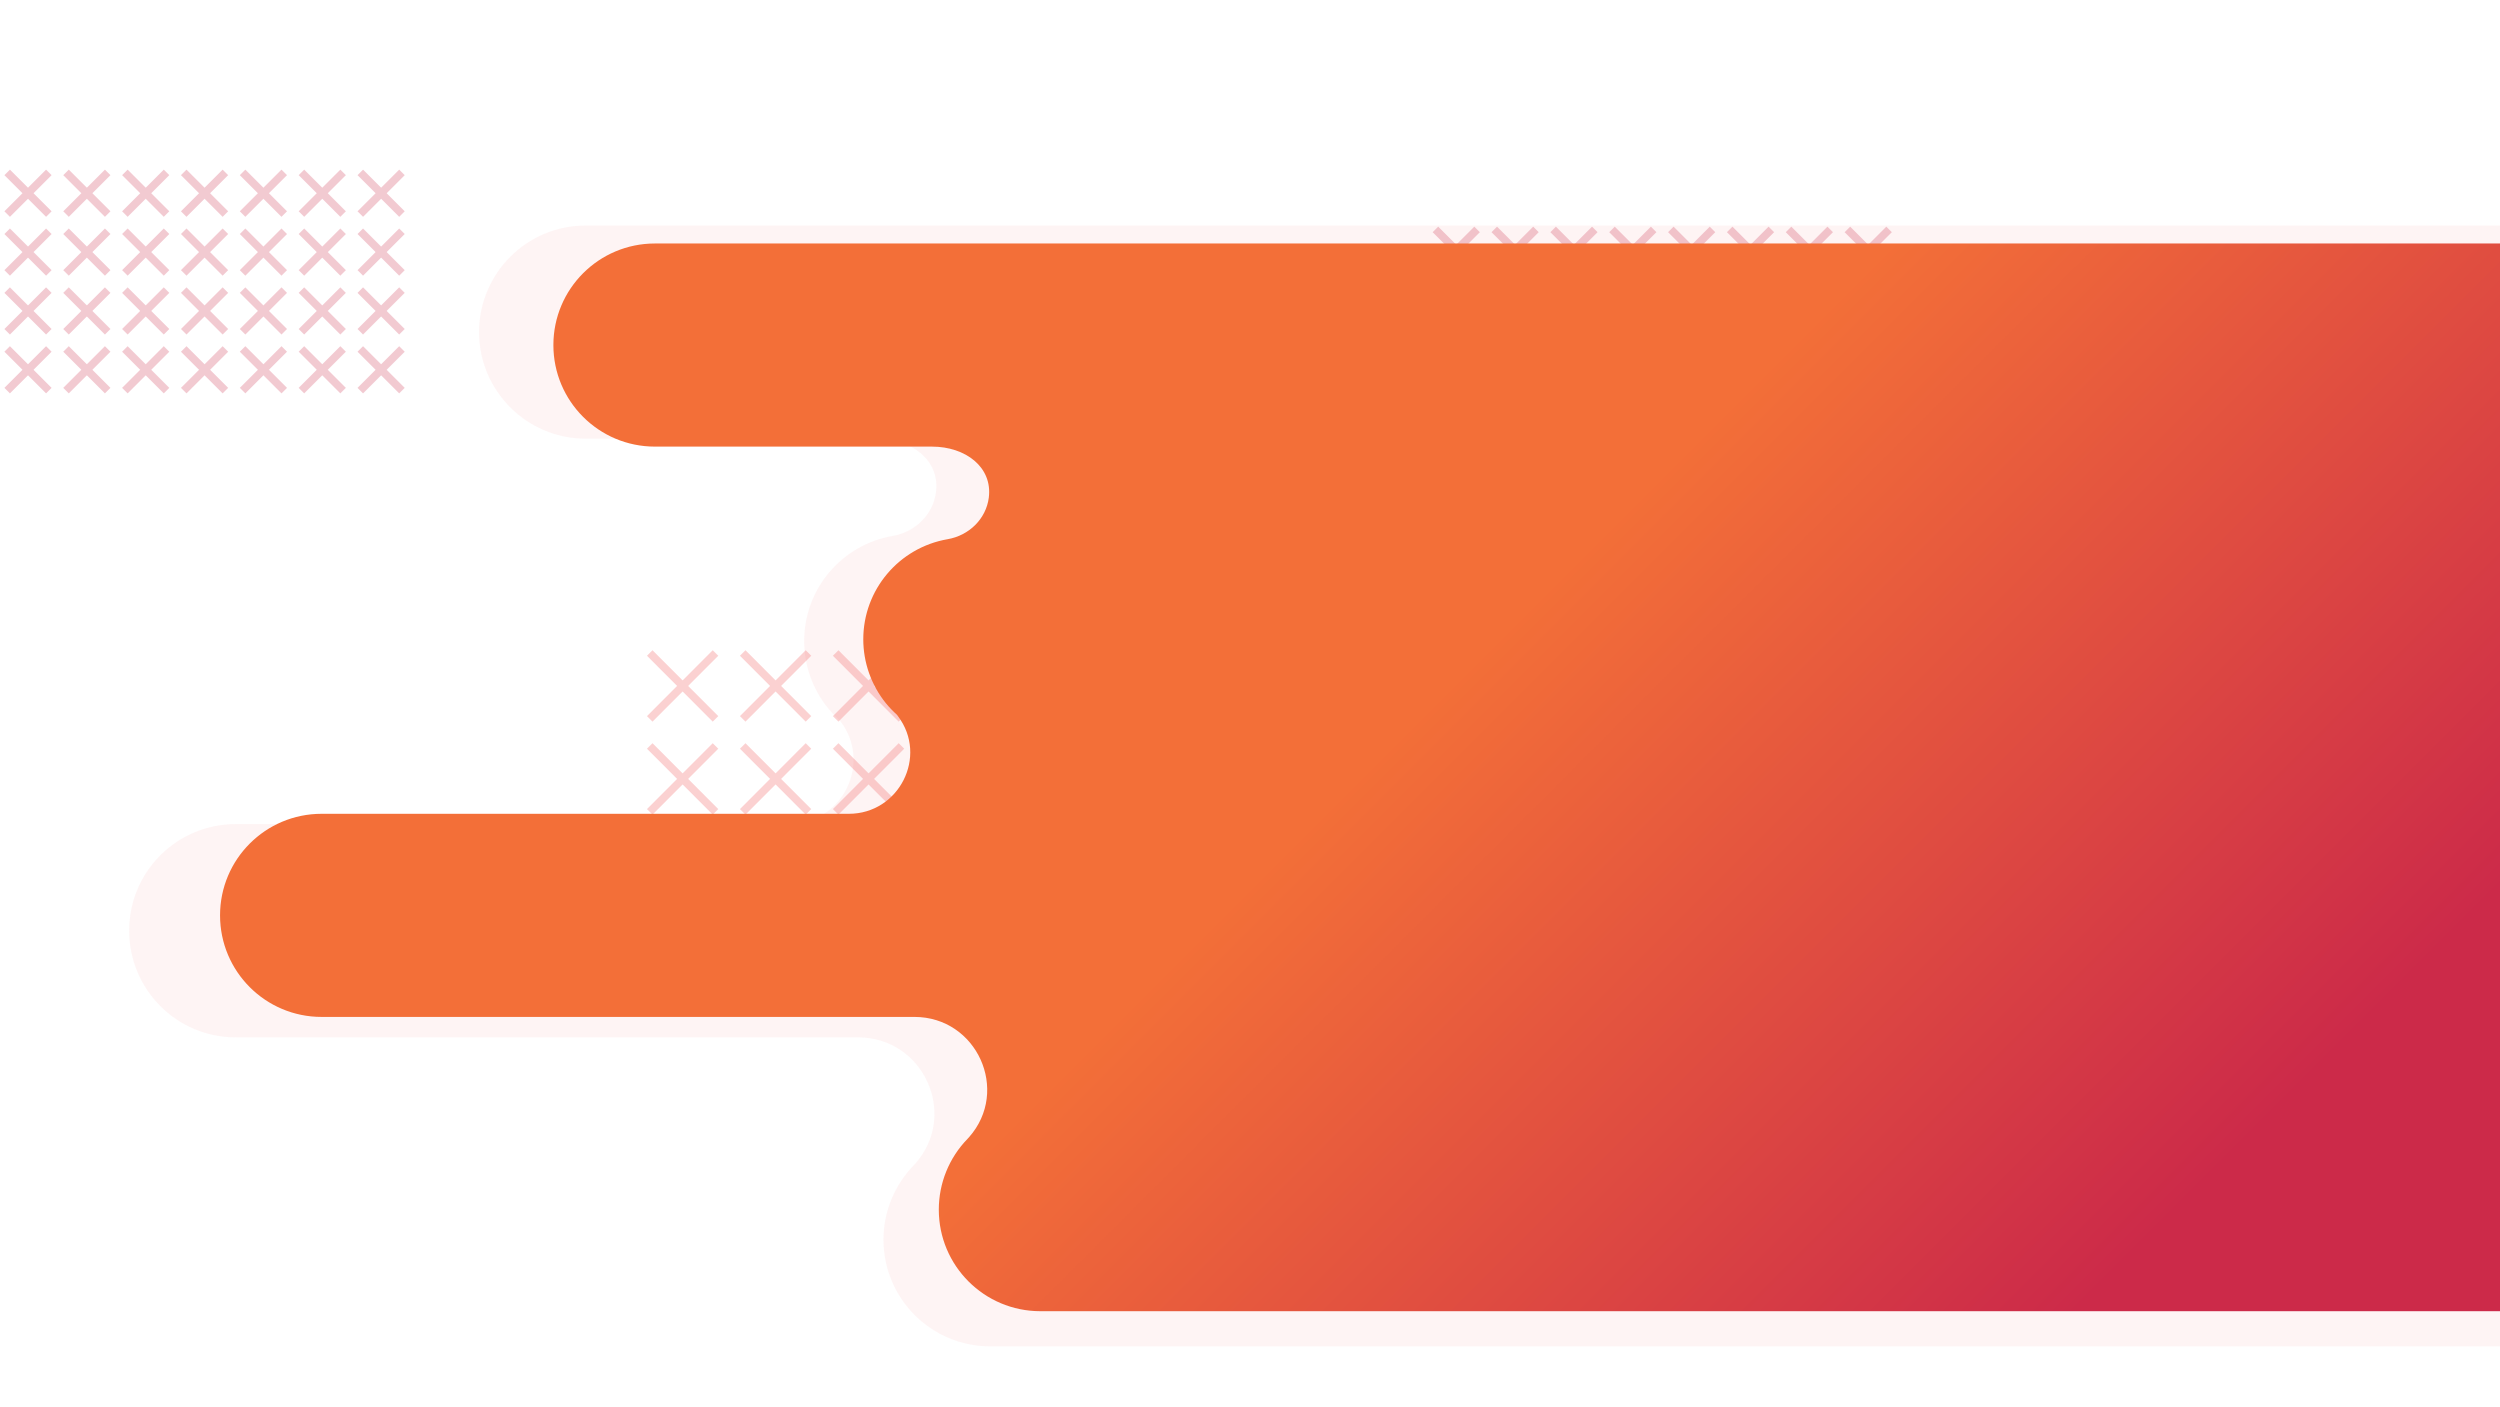
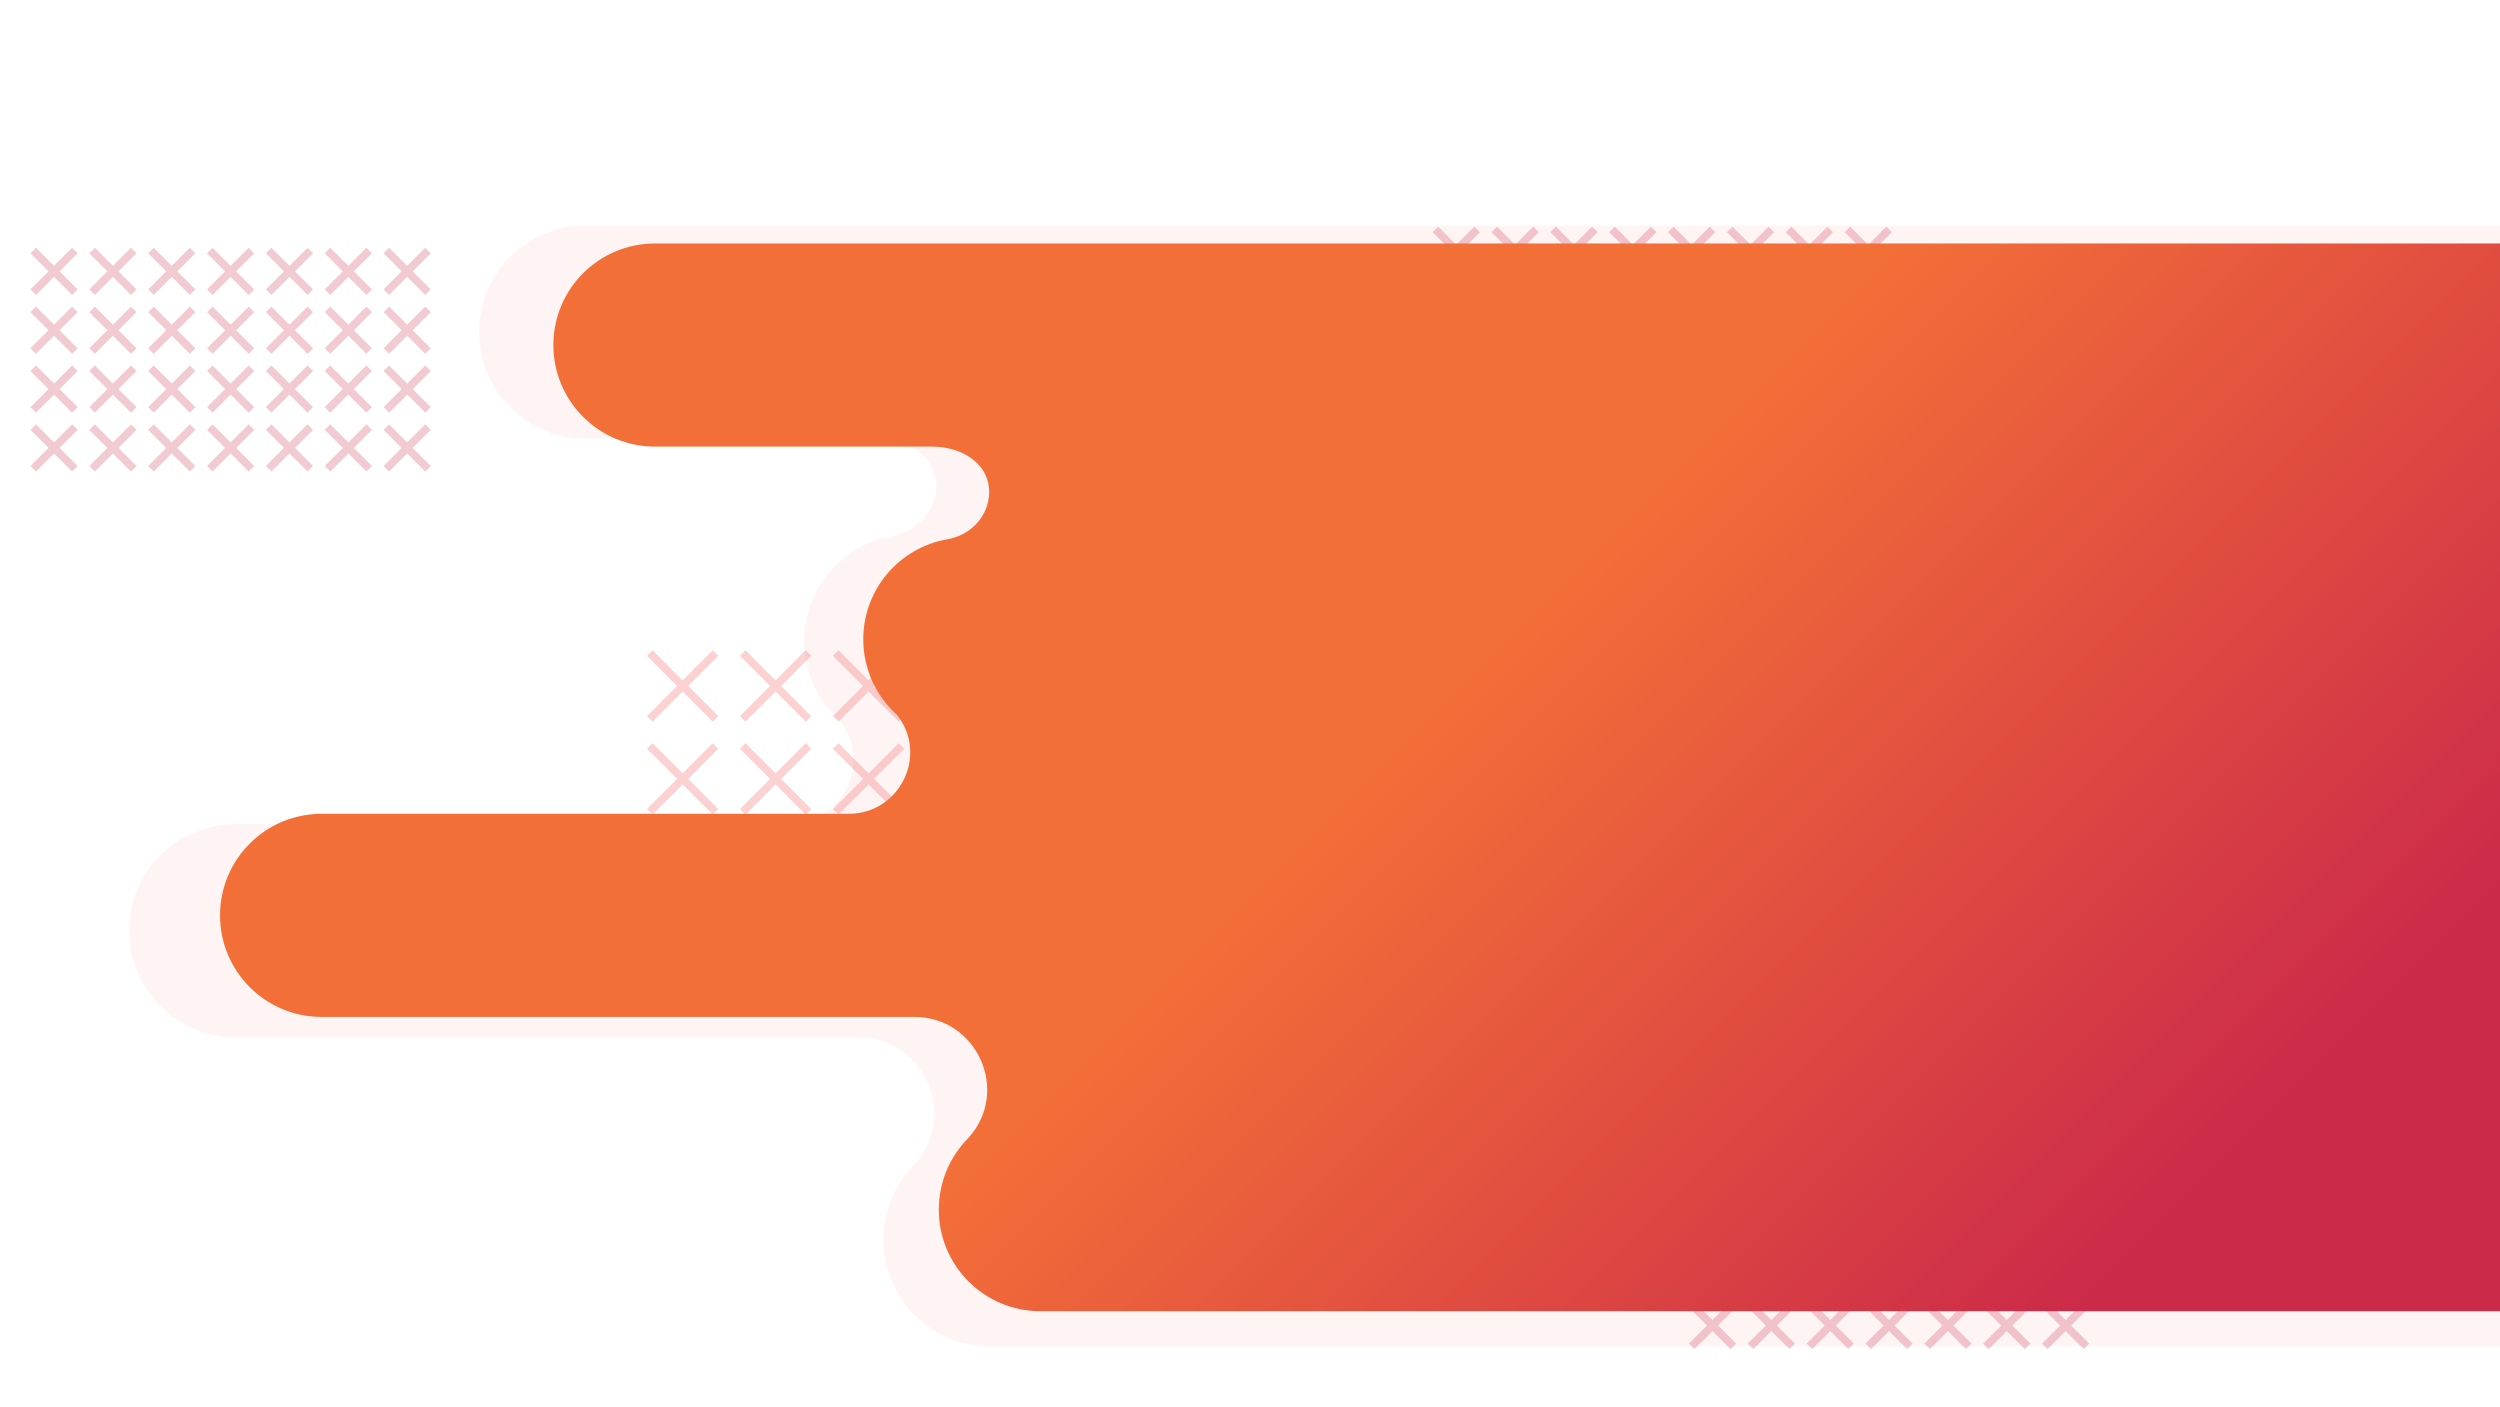
<svg xmlns="http://www.w3.org/2000/svg" version="1.1" id="Layer_1" x="0px" y="0px" viewBox="0 0 1920 1080" style="enable-background:new 0 0 1920 1080;" xml:space="preserve">
  <style type="text/css">
	.st0{opacity:6.000000e-02;fill:#EF4648;enable-background:new    ;}
	.st1{opacity:0.25;}
	.st2{fill:none;stroke:#CC2A49;stroke-width:6;stroke-miterlimit:10;}
	.st3{fill:none;stroke:#EF4648;stroke-width:6;stroke-miterlimit:10;}
	.st4{fill:url(#SVGID_1_);}
</style>
  <g>
    <g>
-       <path class="st0" d="M1076.4,173.2H449.8c-45.2,0-81.8,36.6-81.9,81.8l0,0c0,45.2,36.7,81.9,81.9,81.9h223.3    c26.8,0,49,16.4,45.7,41.2c-2.2,17.2-16,30.5-33.2,33.5c-39.3,6.8-68,40.8-68,80.7l0,0c0,18.7,6.4,36.9,18.2,51.4l0,0l0,0    c2.7,3.4,5.8,6.6,9,9.5l0.9,1.1c24.3,32.3,0.8,78.6-39.7,78.6H181c-45.2,0-81.9,36.7-81.8,81.9c0,0,0,0,0,0l0,0    c0,45.2,36.6,81.9,81.8,81.9h478c50.3,0,77.3,59.4,43.9,97c-0.8,0.9-1.3,1.4-1.3,1.4l0,0c-14.8,15.3-23.1,35.7-23.1,57l0,0    c0,45.2,36.7,81.9,81.9,81.9h1176.7V173.2H1076.4z" />
-       <g class="st1">
-         <line class="st2" x1="5.5" y1="177.6" x2="37.5" y2="209.6" />
-         <line class="st2" x1="37.5" y1="177.6" x2="5.5" y2="209.6" />
-         <line class="st2" x1="5.5" y1="132.4" x2="37.5" y2="164.4" />
-         <line class="st2" x1="37.5" y1="132.4" x2="5.5" y2="164.4" />
-         <line class="st2" x1="50.7" y1="132.4" x2="82.7" y2="164.4" />
-         <line class="st2" x1="82.7" y1="132.4" x2="50.7" y2="164.4" />
-         <line class="st2" x1="50.7" y1="177.6" x2="82.7" y2="209.6" />
-         <line class="st2" x1="82.7" y1="177.6" x2="50.7" y2="209.6" />
-         <line class="st2" x1="95.9" y1="177.6" x2="127.9" y2="209.6" />
-         <line class="st2" x1="127.9" y1="177.6" x2="95.9" y2="209.6" />
-         <line class="st2" x1="95.9" y1="132.4" x2="127.9" y2="164.4" />
-         <line class="st2" x1="127.9" y1="132.4" x2="95.9" y2="164.4" />
-         <line class="st2" x1="50.7" y1="222.8" x2="82.7" y2="254.8" />
-         <line class="st2" x1="82.7" y1="222.8" x2="50.7" y2="254.8" />
-         <line class="st2" x1="50.7" y1="268" x2="82.7" y2="300" />
-         <line class="st2" x1="82.7" y1="268" x2="50.7" y2="300" />
-         <line class="st2" x1="95.9" y1="268" x2="127.9" y2="300" />
-         <line class="st2" x1="127.9" y1="268" x2="95.9" y2="300" />
-         <line class="st2" x1="95.9" y1="222.8" x2="127.9" y2="254.8" />
-         <line class="st2" x1="127.9" y1="222.8" x2="95.9" y2="254.8" />
-         <line class="st2" x1="141.1" y1="132.4" x2="173.1" y2="164.4" />
-         <line class="st2" x1="173.1" y1="132.4" x2="141.1" y2="164.4" />
-         <line class="st2" x1="141.1" y1="177.6" x2="173.1" y2="209.6" />
-         <line class="st2" x1="173.1" y1="177.6" x2="141.1" y2="209.6" />
-         <line class="st2" x1="186.3" y1="177.6" x2="218.3" y2="209.6" />
-         <line class="st2" x1="218.3" y1="177.6" x2="186.3" y2="209.6" />
-         <line class="st2" x1="186.3" y1="132.4" x2="218.3" y2="164.4" />
-         <line class="st2" x1="218.3" y1="132.4" x2="186.3" y2="164.4" />
-         <line class="st2" x1="141.1" y1="222.8" x2="173.1" y2="254.8" />
-         <line class="st2" x1="173.1" y1="222.8" x2="141.1" y2="254.8" />
-         <line class="st2" x1="141.1" y1="268" x2="173.1" y2="300" />
-         <line class="st2" x1="173.1" y1="268" x2="141.1" y2="300" />
-         <line class="st2" x1="186.3" y1="268" x2="218.3" y2="300" />
-         <line class="st2" x1="218.3" y1="268" x2="186.3" y2="300" />
-         <line class="st2" x1="186.3" y1="222.8" x2="218.3" y2="254.8" />
-         <line class="st2" x1="218.3" y1="222.8" x2="186.3" y2="254.8" />
-         <line class="st2" x1="231.5" y1="132.4" x2="263.5" y2="164.4" />
-         <line class="st2" x1="263.5" y1="132.4" x2="231.5" y2="164.4" />
-         <line class="st2" x1="231.5" y1="177.6" x2="263.5" y2="209.6" />
-         <line class="st2" x1="263.5" y1="177.6" x2="231.5" y2="209.6" />
-         <line class="st2" x1="276.7" y1="177.6" x2="308.7" y2="209.6" />
-         <line class="st2" x1="308.7" y1="177.6" x2="276.7" y2="209.6" />
-         <line class="st2" x1="276.7" y1="132.4" x2="308.7" y2="164.4" />
-         <line class="st2" x1="308.7" y1="132.4" x2="276.7" y2="164.4" />
-         <line class="st2" x1="231.5" y1="222.8" x2="263.5" y2="254.8" />
-         <line class="st2" x1="263.5" y1="222.8" x2="231.5" y2="254.8" />
-         <line class="st2" x1="231.5" y1="268" x2="263.5" y2="300" />
-         <line class="st2" x1="263.5" y1="268" x2="231.5" y2="300" />
-         <line class="st2" x1="276.7" y1="268" x2="308.7" y2="300" />
-         <line class="st2" x1="308.7" y1="268" x2="276.7" y2="300" />
-         <line class="st2" x1="276.7" y1="222.8" x2="308.7" y2="254.8" />
-         <line class="st2" x1="308.7" y1="222.8" x2="276.7" y2="254.8" />
-         <line class="st2" x1="5.5" y1="268" x2="37.5" y2="300" />
-         <line class="st2" x1="37.5" y1="268" x2="5.5" y2="300" />
-         <line class="st2" x1="5.5" y1="222.8" x2="37.5" y2="254.8" />
-         <line class="st2" x1="37.5" y1="222.8" x2="5.5" y2="254.8" />
+       <path class="st0" d="M1076.4,173.2H449.8c-45.2,0-81.8,36.6-81.9,81.8l0,0c0,45.2,36.7,81.9,81.9,81.9h223.3    c26.8,0,49,16.4,45.7,41.2c-2.2,17.2-16,30.5-33.2,33.5c-39.3,6.8-68,40.8-68,80.7l0,0c0,18.7,6.4,36.9,18.2,51.4l0,0l0,0    c2.7,3.4,5.8,6.6,9,9.5l0.9,1.1c24.3,32.3,0.8,78.6-39.7,78.6H181c-45.2,0-81.9,36.7-81.8,81.9l0,0l0,0    c0,45.2,36.6,81.9,81.8,81.9h478c50.3,0,77.3,59.4,43.9,97c-0.8,0.9-1.3,1.4-1.3,1.4l0,0c-14.8,15.3-23.1,35.7-23.1,57l0,0    c0,45.2,36.7,81.9,81.9,81.9h1176.7V173.2H1076.4z" />
+       <g class="st1">
+         <line class="st2" x1="25.5" y1="237.6" x2="57.5" y2="269.6" />
+         <line class="st2" x1="57.5" y1="237.6" x2="25.5" y2="269.6" />
+         <line class="st2" x1="25.5" y1="192.4" x2="57.5" y2="224.4" />
+         <line class="st2" x1="57.5" y1="192.4" x2="25.5" y2="224.4" />
+         <line class="st2" x1="70.7" y1="192.4" x2="102.7" y2="224.4" />
+         <line class="st2" x1="102.7" y1="192.4" x2="70.7" y2="224.4" />
+         <line class="st2" x1="70.7" y1="237.6" x2="102.7" y2="269.6" />
+         <line class="st2" x1="102.7" y1="237.6" x2="70.7" y2="269.6" />
+         <line class="st2" x1="115.9" y1="237.6" x2="147.9" y2="269.6" />
+         <line class="st2" x1="147.9" y1="237.6" x2="115.9" y2="269.6" />
+         <line class="st2" x1="115.9" y1="192.4" x2="147.9" y2="224.4" />
+         <line class="st2" x1="147.9" y1="192.4" x2="115.9" y2="224.4" />
+         <line class="st2" x1="70.7" y1="282.8" x2="102.7" y2="314.8" />
+         <line class="st2" x1="102.7" y1="282.8" x2="70.7" y2="314.8" />
+         <line class="st2" x1="70.7" y1="328" x2="102.7" y2="360" />
+         <line class="st2" x1="102.7" y1="328" x2="70.7" y2="360" />
+         <line class="st2" x1="115.9" y1="328" x2="147.9" y2="360" />
+         <line class="st2" x1="147.9" y1="328" x2="115.9" y2="360" />
+         <line class="st2" x1="115.9" y1="282.8" x2="147.9" y2="314.8" />
+         <line class="st2" x1="147.9" y1="282.8" x2="115.9" y2="314.8" />
+         <line class="st2" x1="161.1" y1="192.4" x2="193.1" y2="224.4" />
+         <line class="st2" x1="193.1" y1="192.4" x2="161.1" y2="224.4" />
+         <line class="st2" x1="161.1" y1="237.6" x2="193.1" y2="269.6" />
+         <line class="st2" x1="193.1" y1="237.6" x2="161.1" y2="269.6" />
+         <line class="st2" x1="206.3" y1="237.6" x2="238.3" y2="269.6" />
+         <line class="st2" x1="238.3" y1="237.6" x2="206.3" y2="269.6" />
+         <line class="st2" x1="206.3" y1="192.4" x2="238.3" y2="224.4" />
+         <line class="st2" x1="238.3" y1="192.4" x2="206.3" y2="224.4" />
+         <line class="st2" x1="161.1" y1="282.8" x2="193.1" y2="314.8" />
+         <line class="st2" x1="193.1" y1="282.8" x2="161.1" y2="314.8" />
+         <line class="st2" x1="161.1" y1="328" x2="193.1" y2="360" />
+         <line class="st2" x1="193.1" y1="328" x2="161.1" y2="360" />
+         <line class="st2" x1="206.3" y1="328" x2="238.3" y2="360" />
+         <line class="st2" x1="238.3" y1="328" x2="206.3" y2="360" />
+         <line class="st2" x1="206.3" y1="282.8" x2="238.3" y2="314.8" />
+         <line class="st2" x1="238.3" y1="282.8" x2="206.3" y2="314.8" />
+         <line class="st2" x1="251.5" y1="192.4" x2="283.5" y2="224.4" />
+         <line class="st2" x1="283.5" y1="192.4" x2="251.5" y2="224.4" />
+         <line class="st2" x1="251.5" y1="237.6" x2="283.5" y2="269.6" />
+         <line class="st2" x1="283.5" y1="237.6" x2="251.5" y2="269.6" />
+         <line class="st2" x1="296.7" y1="237.6" x2="328.7" y2="269.6" />
+         <line class="st2" x1="328.7" y1="237.6" x2="296.7" y2="269.6" />
+         <line class="st2" x1="296.7" y1="192.4" x2="328.7" y2="224.4" />
+         <line class="st2" x1="328.7" y1="192.4" x2="296.7" y2="224.4" />
+         <line class="st2" x1="251.5" y1="282.8" x2="283.5" y2="314.8" />
+         <line class="st2" x1="283.5" y1="282.8" x2="251.5" y2="314.8" />
+         <line class="st2" x1="251.5" y1="328" x2="283.5" y2="360" />
+         <line class="st2" x1="283.5" y1="328" x2="251.5" y2="360" />
+         <line class="st2" x1="296.7" y1="328" x2="328.7" y2="360" />
+         <line class="st2" x1="328.7" y1="328" x2="296.7" y2="360" />
+         <line class="st2" x1="296.7" y1="282.8" x2="328.7" y2="314.8" />
+         <line class="st2" x1="328.7" y1="282.8" x2="296.7" y2="314.8" />
+         <line class="st2" x1="25.5" y1="328" x2="57.5" y2="360" />
+         <line class="st2" x1="57.5" y1="328" x2="25.5" y2="360" />
+         <line class="st2" x1="25.5" y1="282.8" x2="57.5" y2="314.8" />
+         <line class="st2" x1="57.5" y1="282.8" x2="25.5" y2="314.8" />
      </g>
      <g class="st1">
        <line class="st3" x1="1049.3" y1="501.5" x2="998.7" y2="552.1" />
        <line class="st3" x1="998.7" y1="501.5" x2="1049.3" y2="552.1" />
        <line class="st3" x1="1049.3" y1="572.9" x2="998.7" y2="623.5" />
        <line class="st3" x1="998.7" y1="572.9" x2="1049.3" y2="623.5" />
        <line class="st3" x1="977.9" y1="572.9" x2="927.3" y2="623.5" />
        <line class="st3" x1="927.3" y1="572.9" x2="977.9" y2="623.5" />
        <line class="st3" x1="977.9" y1="501.5" x2="927.3" y2="552.1" />
        <line class="st3" x1="927.3" y1="501.5" x2="977.9" y2="552.1" />
        <line class="st3" x1="906.5" y1="501.5" x2="856" y2="552.1" />
        <line class="st3" x1="856" y1="501.5" x2="906.5" y2="552.1" />
        <line class="st3" x1="906.5" y1="572.9" x2="856" y2="623.5" />
        <line class="st3" x1="856" y1="572.9" x2="906.5" y2="623.5" />
        <line class="st3" x1="835.1" y1="572.9" x2="784.6" y2="623.5" />
        <line class="st3" x1="784.6" y1="572.9" x2="835.1" y2="623.5" />
        <line class="st3" x1="835.1" y1="501.5" x2="784.6" y2="552.1" />
        <line class="st3" x1="784.6" y1="501.5" x2="835.1" y2="552.1" />
        <line class="st3" x1="906.5" y1="644.3" x2="856" y2="694.9" />
        <line class="st3" x1="856" y1="644.3" x2="906.5" y2="694.9" />
        <line class="st3" x1="906.5" y1="715.7" x2="856" y2="766.3" />
        <line class="st3" x1="856" y1="715.7" x2="906.5" y2="766.3" />
        <line class="st3" x1="835.1" y1="715.7" x2="784.6" y2="766.3" />
        <line class="st3" x1="784.6" y1="715.7" x2="835.1" y2="766.3" />
        <line class="st3" x1="835.1" y1="644.3" x2="784.6" y2="694.9" />
        <line class="st3" x1="784.6" y1="644.3" x2="835.1" y2="694.9" />
        <line class="st3" x1="763.7" y1="501.5" x2="713.2" y2="552.1" />
        <line class="st3" x1="713.2" y1="501.5" x2="763.7" y2="552.1" />
        <line class="st3" x1="763.7" y1="572.9" x2="713.2" y2="623.5" />
        <line class="st3" x1="713.2" y1="572.9" x2="763.7" y2="623.5" />
        <line class="st3" x1="692.3" y1="572.9" x2="641.8" y2="623.5" />
        <line class="st3" x1="641.8" y1="572.9" x2="692.3" y2="623.5" />
        <line class="st3" x1="692.3" y1="501.5" x2="641.8" y2="552.1" />
        <line class="st3" x1="641.8" y1="501.5" x2="692.3" y2="552.1" />
        <line class="st3" x1="763.7" y1="644.3" x2="713.2" y2="694.9" />
        <line class="st3" x1="713.2" y1="644.3" x2="763.7" y2="694.9" />
        <line class="st3" x1="763.7" y1="715.7" x2="713.2" y2="766.3" />
        <line class="st3" x1="713.2" y1="715.7" x2="763.7" y2="766.3" />
        <line class="st3" x1="692.3" y1="715.7" x2="641.8" y2="766.3" />
        <line class="st3" x1="641.8" y1="715.7" x2="692.3" y2="766.3" />
        <line class="st3" x1="692.3" y1="644.3" x2="641.8" y2="694.9" />
        <line class="st3" x1="641.8" y1="644.3" x2="692.3" y2="694.9" />
        <line class="st3" x1="620.9" y1="501.5" x2="570.4" y2="552.1" />
        <line class="st3" x1="570.4" y1="501.5" x2="620.9" y2="552.1" />
        <line class="st3" x1="620.9" y1="572.9" x2="570.4" y2="623.5" />
        <line class="st3" x1="570.4" y1="572.9" x2="620.9" y2="623.5" />
        <line class="st3" x1="549.5" y1="572.9" x2="499" y2="623.5" />
        <line class="st3" x1="499" y1="572.9" x2="549.5" y2="623.5" />
        <line class="st3" x1="549.5" y1="501.5" x2="499" y2="552.1" />
        <line class="st3" x1="499" y1="501.5" x2="549.5" y2="552.1" />
        <line class="st3" x1="620.9" y1="644.3" x2="570.4" y2="694.9" />
        <line class="st3" x1="570.4" y1="644.3" x2="620.9" y2="694.9" />
        <line class="st3" x1="620.9" y1="715.7" x2="570.4" y2="766.3" />
        <line class="st3" x1="570.4" y1="715.7" x2="620.9" y2="766.3" />
        <line class="st3" x1="549.5" y1="715.7" x2="499" y2="766.3" />
        <line class="st3" x1="499" y1="715.7" x2="549.5" y2="766.3" />
        <line class="st3" x1="549.5" y1="644.3" x2="499" y2="694.9" />
        <line class="st3" x1="499" y1="644.3" x2="549.5" y2="694.9" />
        <line class="st3" x1="1049.3" y1="644.3" x2="998.7" y2="694.9" />
        <line class="st3" x1="998.7" y1="644.3" x2="1049.3" y2="694.9" />
        <line class="st3" x1="1049.3" y1="715.7" x2="998.7" y2="766.3" />
        <line class="st3" x1="998.7" y1="715.7" x2="1049.3" y2="766.3" />
        <line class="st3" x1="977.9" y1="715.7" x2="927.3" y2="766.3" />
        <line class="st3" x1="927.3" y1="715.7" x2="977.9" y2="766.3" />
        <line class="st3" x1="977.9" y1="644.3" x2="927.3" y2="694.9" />
        <line class="st3" x1="927.3" y1="644.3" x2="977.9" y2="694.9" />
      </g>
      <g class="st1">
        <line class="st2" x1="1450.8" y1="176.2" x2="1418.8" y2="208.2" />
        <line class="st2" x1="1418.8" y1="176.2" x2="1450.8" y2="208.2" />
        <line class="st2" x1="1450.8" y1="221.4" x2="1418.8" y2="253.4" />
        <line class="st2" x1="1418.8" y1="221.4" x2="1450.8" y2="253.4" />
        <line class="st2" x1="1405.6" y1="221.4" x2="1373.6" y2="253.4" />
        <line class="st2" x1="1373.6" y1="221.4" x2="1405.6" y2="253.4" />
        <line class="st2" x1="1405.6" y1="176.2" x2="1373.6" y2="208.2" />
        <line class="st2" x1="1373.6" y1="176.2" x2="1405.6" y2="208.2" />
        <line class="st2" x1="1360.4" y1="176.2" x2="1328.4" y2="208.2" />
        <line class="st2" x1="1328.4" y1="176.2" x2="1360.4" y2="208.2" />
        <line class="st2" x1="1360.4" y1="221.4" x2="1328.4" y2="253.4" />
        <line class="st2" x1="1328.4" y1="221.4" x2="1360.4" y2="253.4" />
        <line class="st2" x1="1315.2" y1="221.4" x2="1283.2" y2="253.4" />
        <line class="st2" x1="1283.2" y1="221.4" x2="1315.2" y2="253.4" />
        <line class="st2" x1="1315.2" y1="176.2" x2="1283.2" y2="208.2" />
        <line class="st2" x1="1283.2" y1="176.2" x2="1315.2" y2="208.2" />
        <line class="st2" x1="1360.4" y1="266.6" x2="1328.4" y2="298.6" />
        <line class="st2" x1="1328.4" y1="266.6" x2="1360.4" y2="298.6" />
        <line class="st2" x1="1360.4" y1="311.8" x2="1328.4" y2="343.8" />
        <line class="st2" x1="1328.4" y1="311.8" x2="1360.4" y2="343.8" />
        <line class="st2" x1="1315.2" y1="311.8" x2="1283.2" y2="343.8" />
        <line class="st2" x1="1283.2" y1="311.8" x2="1315.2" y2="343.8" />
        <line class="st2" x1="1315.2" y1="266.6" x2="1283.2" y2="298.6" />
        <line class="st2" x1="1283.2" y1="266.6" x2="1315.2" y2="298.6" />
        <line class="st2" x1="1270" y1="176.2" x2="1238" y2="208.2" />
        <line class="st2" x1="1238" y1="176.2" x2="1270" y2="208.2" />
        <line class="st2" x1="1270" y1="221.4" x2="1238" y2="253.4" />
        <line class="st2" x1="1238" y1="221.4" x2="1270" y2="253.4" />
        <line class="st2" x1="1224.8" y1="221.4" x2="1192.8" y2="253.4" />
        <line class="st2" x1="1192.8" y1="221.4" x2="1224.8" y2="253.4" />
        <line class="st2" x1="1224.8" y1="176.2" x2="1192.8" y2="208.2" />
        <line class="st2" x1="1192.8" y1="176.2" x2="1224.8" y2="208.2" />
        <line class="st2" x1="1270" y1="266.6" x2="1238" y2="298.6" />
        <line class="st2" x1="1238" y1="266.6" x2="1270" y2="298.6" />
        <line class="st2" x1="1270" y1="311.8" x2="1238" y2="343.8" />
        <line class="st2" x1="1238" y1="311.8" x2="1270" y2="343.8" />
        <line class="st2" x1="1224.8" y1="311.8" x2="1192.8" y2="343.8" />
        <line class="st2" x1="1192.8" y1="311.8" x2="1224.8" y2="343.8" />
        <line class="st2" x1="1224.8" y1="266.6" x2="1192.8" y2="298.6" />
        <line class="st2" x1="1192.8" y1="266.6" x2="1224.8" y2="298.6" />
        <line class="st2" x1="1179.6" y1="176.2" x2="1147.6" y2="208.2" />
        <line class="st2" x1="1147.6" y1="176.2" x2="1179.6" y2="208.2" />
        <line class="st2" x1="1179.6" y1="221.4" x2="1147.6" y2="253.4" />
        <line class="st2" x1="1147.6" y1="221.4" x2="1179.6" y2="253.4" />
        <line class="st2" x1="1134.4" y1="221.4" x2="1102.4" y2="253.4" />
        <line class="st2" x1="1102.4" y1="221.4" x2="1134.4" y2="253.4" />
        <line class="st2" x1="1134.4" y1="176.2" x2="1102.4" y2="208.2" />
        <line class="st2" x1="1102.4" y1="176.2" x2="1134.4" y2="208.2" />
        <line class="st2" x1="1179.6" y1="266.6" x2="1147.6" y2="298.6" />
        <line class="st2" x1="1147.6" y1="266.6" x2="1179.6" y2="298.6" />
        <line class="st2" x1="1179.6" y1="311.8" x2="1147.6" y2="343.8" />
        <line class="st2" x1="1147.6" y1="311.8" x2="1179.6" y2="343.8" />
        <line class="st2" x1="1134.4" y1="311.8" x2="1102.4" y2="343.8" />
        <line class="st2" x1="1102.4" y1="311.8" x2="1134.4" y2="343.8" />
        <line class="st2" x1="1134.4" y1="266.6" x2="1102.4" y2="298.6" />
        <line class="st2" x1="1102.4" y1="266.6" x2="1134.4" y2="298.6" />
        <line class="st2" x1="1450.8" y1="266.6" x2="1418.8" y2="298.6" />
        <line class="st2" x1="1418.8" y1="266.6" x2="1450.8" y2="298.6" />
        <line class="st2" x1="1450.8" y1="311.8" x2="1418.8" y2="343.8" />
        <line class="st2" x1="1418.8" y1="311.8" x2="1450.8" y2="343.8" />
        <line class="st2" x1="1405.6" y1="311.8" x2="1373.6" y2="343.8" />
        <line class="st2" x1="1373.6" y1="311.8" x2="1405.6" y2="343.8" />
        <line class="st2" x1="1405.6" y1="266.6" x2="1373.6" y2="298.6" />
        <line class="st2" x1="1373.6" y1="266.6" x2="1405.6" y2="298.6" />
      </g>
-       <linearGradient id="SVGID_1_" gradientUnits="userSpaceOnUse" x1="2348.68" y1="-683.32" x2="1110.54" y2="554.83" gradientTransform="matrix(1 0 0 -1 0 1082)">
+       <g class="st1">
+         <line class="st2" x1="1299.2" y1="911.6" x2="1331.2" y2="943.6" />
+         <line class="st2" x1="1331.2" y1="911.6" x2="1299.2" y2="943.6" />
+         <line class="st2" x1="1299.2" y1="866.4" x2="1331.2" y2="898.4" />
+         <line class="st2" x1="1331.2" y1="866.4" x2="1299.2" y2="898.4" />
+         <line class="st2" x1="1344.4" y1="866.4" x2="1376.4" y2="898.4" />
+         <line class="st2" x1="1376.4" y1="866.4" x2="1344.4" y2="898.4" />
+         <line class="st2" x1="1344.4" y1="911.6" x2="1376.4" y2="943.6" />
+         <line class="st2" x1="1376.4" y1="911.6" x2="1344.4" y2="943.6" />
+         <line class="st2" x1="1389.6" y1="911.6" x2="1421.6" y2="943.6" />
+         <line class="st2" x1="1421.6" y1="911.6" x2="1389.6" y2="943.6" />
+         <line class="st2" x1="1389.6" y1="866.4" x2="1421.6" y2="898.4" />
+         <line class="st2" x1="1421.6" y1="866.4" x2="1389.6" y2="898.4" />
+         <line class="st2" x1="1344.4" y1="956.8" x2="1376.4" y2="988.8" />
+         <line class="st2" x1="1376.4" y1="956.8" x2="1344.4" y2="988.8" />
+         <line class="st2" x1="1344.4" y1="1002" x2="1376.4" y2="1034" />
+         <line class="st2" x1="1376.4" y1="1002" x2="1344.4" y2="1034" />
+         <line class="st2" x1="1389.6" y1="1002" x2="1421.6" y2="1034" />
+         <line class="st2" x1="1421.6" y1="1002" x2="1389.6" y2="1034" />
+         <line class="st2" x1="1389.6" y1="956.8" x2="1421.6" y2="988.8" />
+         <line class="st2" x1="1421.6" y1="956.8" x2="1389.6" y2="988.8" />
+         <line class="st2" x1="1434.8" y1="866.4" x2="1466.8" y2="898.4" />
+         <line class="st2" x1="1466.8" y1="866.4" x2="1434.8" y2="898.4" />
+         <line class="st2" x1="1434.8" y1="911.6" x2="1466.8" y2="943.6" />
+         <line class="st2" x1="1466.8" y1="911.6" x2="1434.8" y2="943.6" />
+         <line class="st2" x1="1480" y1="911.6" x2="1512" y2="943.6" />
+         <line class="st2" x1="1512" y1="911.6" x2="1480" y2="943.6" />
+         <line class="st2" x1="1480" y1="866.4" x2="1512" y2="898.4" />
+         <line class="st2" x1="1512" y1="866.4" x2="1480" y2="898.4" />
+         <line class="st2" x1="1434.8" y1="956.8" x2="1466.8" y2="988.8" />
+         <line class="st2" x1="1466.8" y1="956.8" x2="1434.8" y2="988.8" />
+         <line class="st2" x1="1434.8" y1="1002" x2="1466.8" y2="1034" />
+         <line class="st2" x1="1466.8" y1="1002" x2="1434.8" y2="1034" />
+         <line class="st2" x1="1480" y1="1002" x2="1512" y2="1034" />
+         <line class="st2" x1="1512" y1="1002" x2="1480" y2="1034" />
+         <line class="st2" x1="1480" y1="956.8" x2="1512" y2="988.8" />
+         <line class="st2" x1="1512" y1="956.8" x2="1480" y2="988.8" />
+         <line class="st2" x1="1525.2" y1="866.4" x2="1557.2" y2="898.4" />
+         <line class="st2" x1="1557.2" y1="866.4" x2="1525.2" y2="898.4" />
+         <line class="st2" x1="1525.2" y1="911.6" x2="1557.2" y2="943.6" />
+         <line class="st2" x1="1557.2" y1="911.6" x2="1525.2" y2="943.6" />
+         <line class="st2" x1="1570.4" y1="911.6" x2="1602.4" y2="943.6" />
+         <line class="st2" x1="1602.4" y1="911.6" x2="1570.4" y2="943.6" />
+         <line class="st2" x1="1570.4" y1="866.4" x2="1602.4" y2="898.4" />
+         <line class="st2" x1="1602.4" y1="866.4" x2="1570.4" y2="898.4" />
+         <line class="st2" x1="1525.2" y1="956.8" x2="1557.2" y2="988.8" />
+         <line class="st2" x1="1557.2" y1="956.8" x2="1525.2" y2="988.8" />
+         <line class="st2" x1="1525.2" y1="1002" x2="1557.2" y2="1034" />
+         <line class="st2" x1="1557.2" y1="1002" x2="1525.2" y2="1034" />
+         <line class="st2" x1="1570.4" y1="1002" x2="1602.4" y2="1034" />
+         <line class="st2" x1="1602.4" y1="1002" x2="1570.4" y2="1034" />
+         <line class="st2" x1="1570.4" y1="956.8" x2="1602.4" y2="988.8" />
+         <line class="st2" x1="1602.4" y1="956.8" x2="1570.4" y2="988.8" />
+         <line class="st2" x1="1299.2" y1="1002" x2="1331.2" y2="1034" />
+         <line class="st2" x1="1331.2" y1="1002" x2="1299.2" y2="1034" />
+         <line class="st2" x1="1299.2" y1="956.8" x2="1331.2" y2="988.8" />
+         <line class="st2" x1="1331.2" y1="956.8" x2="1299.2" y2="988.8" />
+       </g>
+       <linearGradient id="SVGID_1_" gradientUnits="userSpaceOnUse" x1="2348.664" y1="1763.336" x2="1110.524" y2="525.187" gradientTransform="matrix(1 0 0 1 0 2)">
        <stop offset="0.61" style="stop-color:#CC2A49" />
        <stop offset="1" style="stop-color:#F36F38" />
      </linearGradient>
      <path class="st4" d="M1100,187H503c-43.1,0-78,34.9-78,78l0,0c0,43.1,34.9,78,78,78h212.8c25.6,0,46.6,15.7,43.6,39.2    c-2.1,16.4-15.3,29.1-31.6,31.9C690.3,420.6,663,453,663,491l0,0c0,17.8,6.1,35.1,17.3,49l0,0l0,0c2.6,3.2,5.5,6.2,8.6,9l0.8,1.1    c23.2,30.8,0.7,74.9-37.8,74.9H247c-43.1,0-78,34.9-78,78l0,0c0,43.1,34.9,78,78,78h455.3c47.9,0,73.6,56.6,41.9,92.4    c-0.8,0.8-1.2,1.3-1.2,1.3l0,0c-14.1,14.5-22,34-22,54.3l0,0c0,43.1,34.9,78,78,78h1121V187H1100z" />
    </g>
  </g>
</svg>
